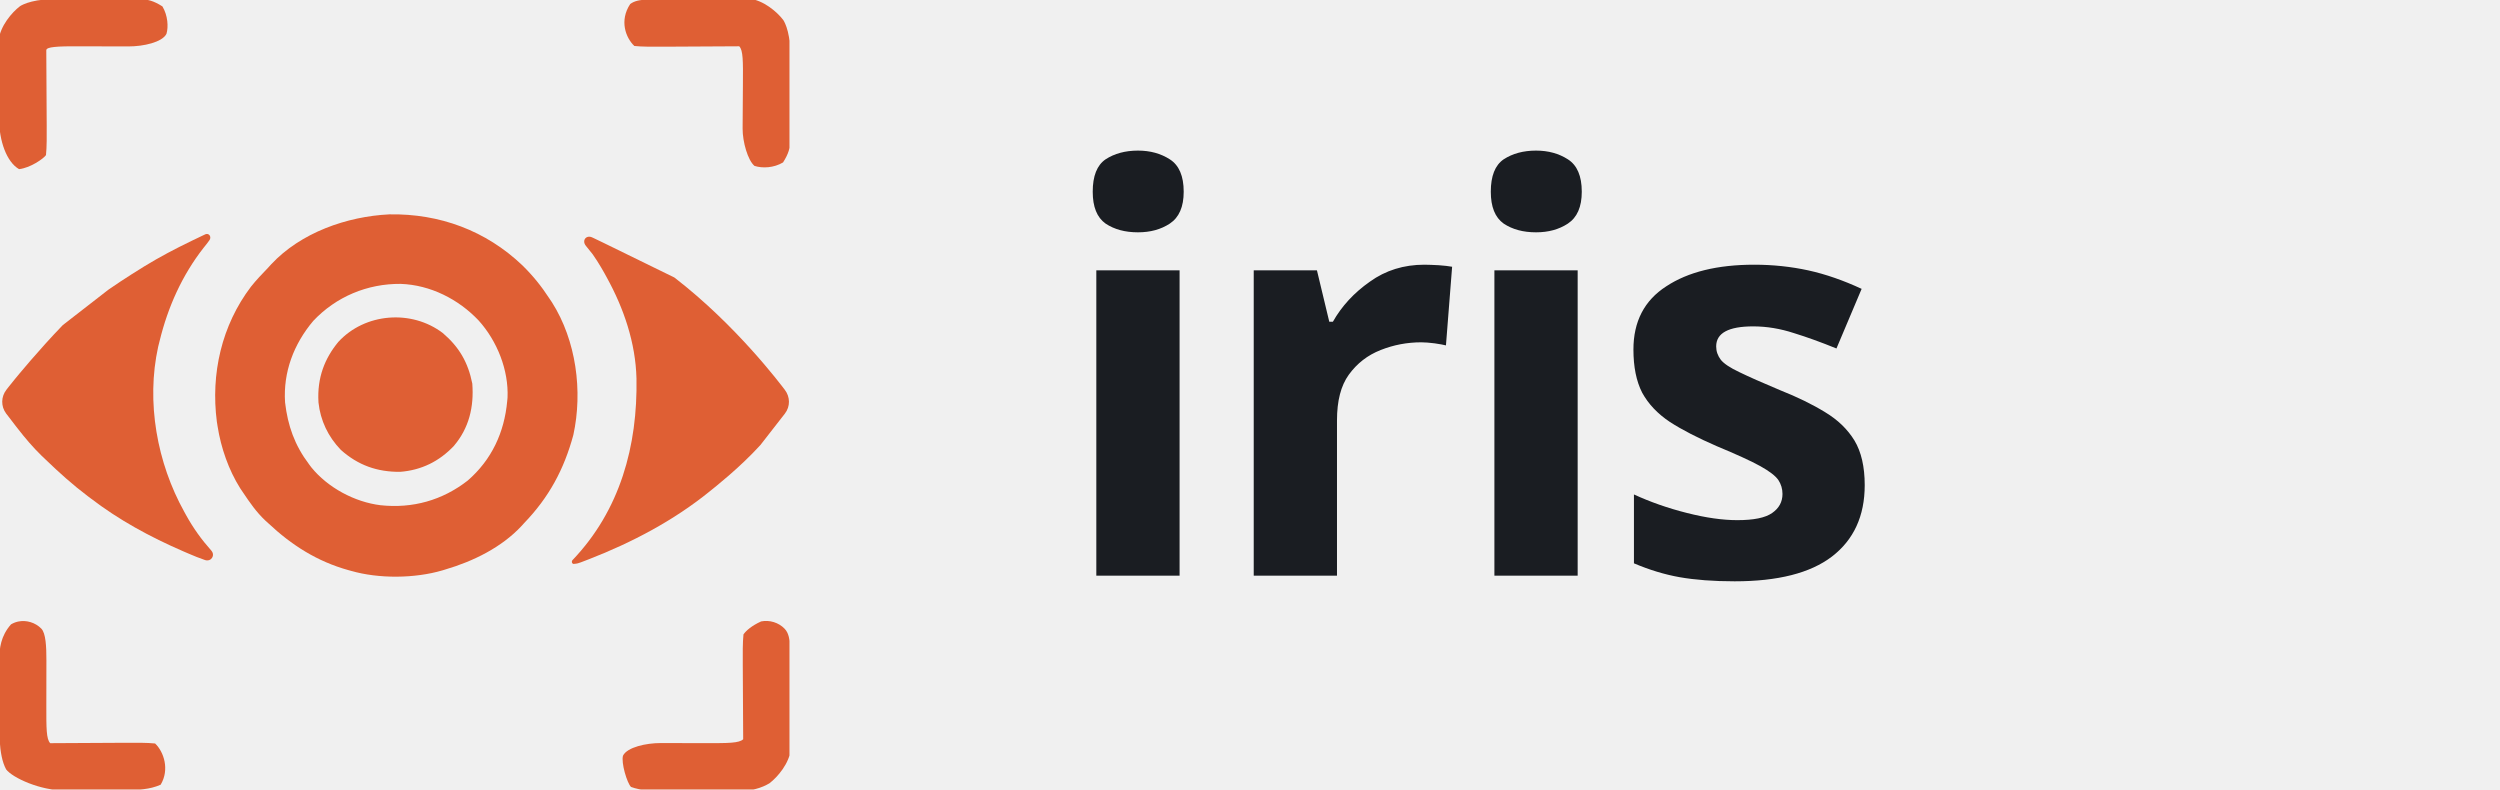
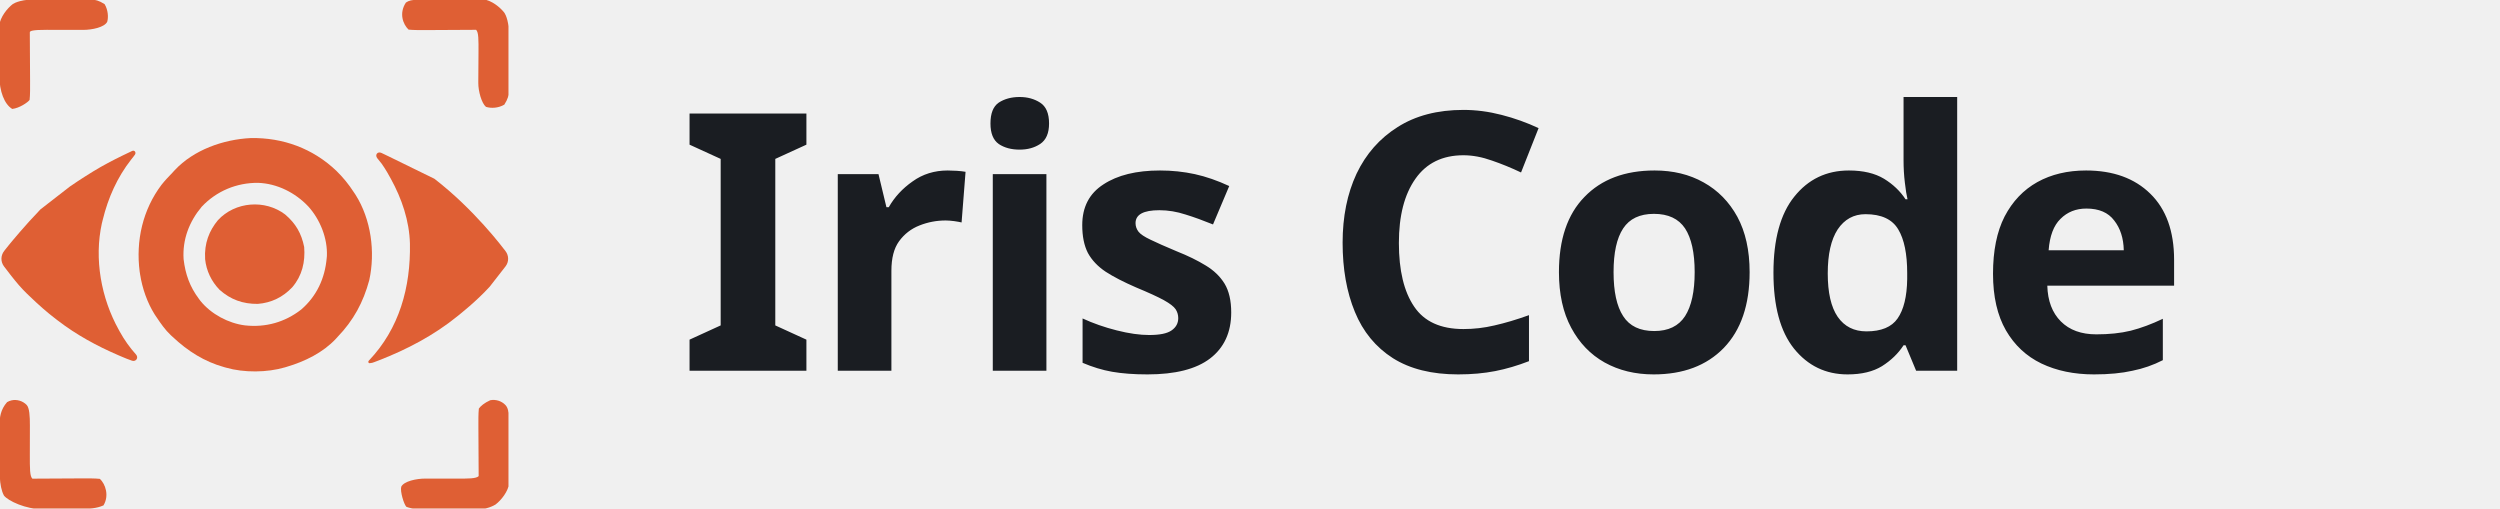
- <svg xmlns="http://www.w3.org/2000/svg" width="76" height="24" viewBox="0 0 76 24" fill="none">
+ <svg xmlns="http://www.w3.org/2000/svg" width="118" height="24" viewBox="0 0 118 24" fill="none">
  <svg x="0" y="0" width="24" height="24" viewBox="0 0 512 512" fill="none">
    <g clip-path="url(#a)">
      <path fill="#DF5F34" d="M338.74 172.047C345.51 178.677 351.169 185.647 356.305 193.592C356.871 194.435 357.438 195.278 358.021 196.146C373.676 220.891 378.032 253.65 371.838 282.071C365.788 304.415 356.031 322.543 339.891 339.279C339.112 340.144 339.112 340.144 338.317 341.025C325.366 354.986 306.862 364.032 288.827 369.327C288.201 369.518 287.576 369.71 286.931 369.907C268.983 375.2 245.682 375.412 227.733 370.238C227.108 370.066 226.482 369.895 225.838 369.719C205.693 364.106 189.076 353.525 173.933 339.279C173.317 338.723 172.701 338.166 172.067 337.593C166.291 332.172 161.901 325.801 157.52 319.247C156.945 318.396 156.37 317.545 155.778 316.669C148.236 304.677 143.303 290.41 141.106 276.452C140.874 274.98 140.874 274.98 140.637 273.478C136.602 242.473 143.724 211.009 162.761 185.925C166.224 181.563 170.07 177.565 173.933 173.561C174.898 172.495 174.898 172.495 175.882 171.409C195.091 150.839 224.911 140.375 252.51 139.02C285.067 138.457 315.153 149.55 338.74 172.047ZM203.113 208.161C190.516 223.148 183.591 241.284 184.875 260.973C186.64 276.103 191.111 288.743 200.377 301.036C201.103 302.014 201.103 302.014 201.845 303.01C212.537 316.251 230.002 325.6 246.824 327.658C267.526 329.873 286.86 324.492 303.303 311.678C318.887 298.195 327.115 280.382 328.949 260.062C329.015 259.378 329.081 258.693 329.148 257.988C329.977 240.026 322.375 221.118 310.484 207.934C297.401 194.036 279.03 184.754 259.814 184.107C238.262 183.92 217.928 192.422 203.113 208.161Z" />
      <path fill="#DF5F34" d="M133.213 151.927C135.614 150.973 137.321 153.633 135.851 155.757C134.692 157.434 133.397 159.019 132.047 160.688C118.13 178.451 108.882 199.134 103.547 221C103.227 222.276 102.907 223.552 102.578 224.867C94.672 260.752 101.847 300.229 119.547 332C119.895 332.636 120.243 333.273 120.601 333.928C125.289 342.431 130.6 349.857 137.066 357.098C139.79 360.284 136.871 364.534 132.901 363.189C129.331 361.979 125.832 360.554 122.234 359C120.52 358.264 120.52 358.264 118.771 357.513C97.294 348.197 77.166 337.286 58.547 323C58.029 322.611 57.511 322.221 56.977 321.82C47.236 314.49 38.318 306.457 29.547 298C28.679 297.174 27.812 296.347 26.918 295.496C21.306 290.041 16.349 284.175 11.547 278C10.821 277.073 10.821 277.073 10.081 276.127C8.533 274.138 7.006 272.134 5.484 270.125C4.995 269.494 4.505 268.864 4 268.214C0.514 263.532 0.602 257.293 4.203 252.699C4.762 251.983 5.166 251.466 5.581 250.933C6.886 249.275 8.212 247.635 9.547 246C10.859 244.387 25.13 226.968 40.73 210.834C58.547 197 60.298 195.635 70.35 187.835C80.713 180.668 91.547 174 93.744 172.646C103.575 166.641 113.675 161.325 124.047 156.312C125.687 155.518 127.359 154.707 130.453 153.238C131.364 152.806 132.275 152.373 133.213 151.927Z" />
      <path fill="#DF5F34" d="M379.922 159.363C377.235 155.999 380.119 152.174 384.035 153.963C384.3 154.084 384.567 154.208 384.836 154.336C386.357 155.058 387.91 155.795 391.172 157.375C392.847 158.185 394.555 159.012 437.352 179.97C477.647 211.022 506.312 249.355 508.969 252.79C512.503 257.384 512.586 263.61 509.052 268.205C507.297 270.438 505.652 272.568 493.151 288.614C479.626 303.462 463.547 316 460.352 318.605C437.01 337.558 409.879 351.833 381.922 362.688C380.132 363.39 379.21 363.752 376.695 364.699C375.234 365.253 374.482 365.538 371.938 365.736C370.814 365.487 370.5 364.042 371.312 363.227C402.196 330.886 413.564 289.116 412.779 245.385C412.182 222.321 404.604 200.079 393.547 180C391.836 176.805 388.364 170.561 384.38 164.926C379.922 159.363 379.922 159.363 379.922 159.363Z" />
      <path fill="#DF5F34" d="M287.145 215.972C297.816 225.099 303.547 235 306.297 248.749C307.456 263.812 304.224 277.627 294.297 289.249C284.832 299.247 273.282 304.924 259.547 305.999C244.702 306.149 232.192 301.732 221.066 291.78C212.869 283.322 207.785 272.738 206.547 260.999C205.557 244.826 210.708 232.301 219.391 221.761C236.714 202.912 266.889 200.59 287.145 215.972Z" />
      <path fill="#DF5F34" d="M493.606 403.018C499.063 401.901 505.065 403.754 508.898 407.796C511.692 410.742 512.136 415.055 512.195 419.116C512.237 422.437 512.267 424.863 512.307 429.714C512.327 432.235 512.36 436.645 512.403 445.465C512.456 452.729 512.506 456.361 512.567 460.761C512.607 469.56 512.663 474.562 512.851 485.762C511.987 494.946 504.375 503.912 498.998 507.999C497.286 509.101 489.506 513.245 481.012 512.559C472.452 512.496 467.347 512.5 463.797 512.501C456.696 512.466 447.607 512.44 443.061 512.453C436.047 512.452 427.512 512.439 420.492 512.404C416.07 512.381 412.464 511.515 409.242 510.365C406.655 507.835 402.709 494.542 404.035 490.075C406.752 484.544 419.205 481.885 428.385 481.902C433.013 481.906 441.131 481.92 457.618 481.951C472.148 481.975 479.413 481.993 481.978 479.414C481.843 455.269 481.772 442.857 481.714 430.874C481.659 424.171 481.638 416.22 482.178 411.394C483.963 408.909 487.561 405.749 493.606 403.018Z" />
      <path fill="#DF5F34" d="M11.735 403.107C17.098 401.952 23.006 403.759 26.814 407.708C29.69 410.691 30.112 419.245 30.096 428.386C30.088 437.073 30.067 445.191 30.047 457.618C30.023 472.148 30.005 479.413 32.584 481.979C48.68 481.873 65.004 481.807 81.123 481.715C87.827 481.66 95.778 481.638 100.604 482.179C106.248 487.562 110.097 499.064 104.202 508.898C96.942 512.137 89.561 512.238 82.284 512.308C70.943 512.385 59.269 512.457 42.438 512.607C26.236 512.852 8.086 504.375 3.998 498.999C-1.247 489.506 -0.498 472.452 -0.468 456.697C-0.443 447.607 -0.462 439.555 -0.441 427.513C-0.406 420.492 0.483 412.464 7.123 404.935C8.645 404.04 10.138 403.451 11.735 403.107Z" />
      <path fill="#DF5F34" d="M420.218-0.209C424.863-0.269 429.714-0.309 436.645-0.362C445.465-0.405 452.729-0.458 460.761-0.569C469.56-0.609 474.562-0.665 485.762-0.853C494.946 0.011 503.912 7.623 507.999 12.999C509.101 14.711 513.245 22.492 512.496 39.546C512.5 44.651 512.466 55.302 512.453 68.936C512.44 79.458 512.439 84.486 512.404 91.506C512.381 95.928 511.515 99.534 507.835 105.342C501.92 108.879 494.539 109.277 489.309 107.589C484.994 103.974 481.545 91.984 481.609 83.32C481.641 74.67 481.725 66.602 481.804 54.234C481.901 39.801 481.973 32.585 479.414 30.02C463.317 30.125 446.994 30.192 430.874 30.284C424.171 30.339 416.22 30.36 411.394 29.82C405.749 24.437 401.595 13.351 408.705 2.614C411.562 0.501 415.056-0.166 420.218-0.209Z" />
      <path fill="#DF5F34" d="M39.547-0.496C48.202-0.502 55.303-0.466 68.937-0.453C75.951-0.453 82.811-0.435 91.507-0.404C95.928-0.381 99.535 0.485 105.343 4.164C108.875 10.08 109.289 17.457 107.964 21.924C105.247 27.456 92.794 30.115 83.614 30.098C74.927 30.09 62.666 30.059 47.116 30.04C32.586 30.007 30.009 31.162 30.02 32.586C30.126 48.682 30.193 65.006 30.285 81.125C30.339 87.829 30.361 95.779 29.82 100.606C28.036 103.091 19.475 108.931 12.351 109.693C4.335 105.07-0.548 91.544-0.627 76.925C-0.653 57.299-0.725 42.323-0.876 26.203C0.059 17.001 7.624 8.087 13 4C14.712 2.899 22.493-1.245 39.547-0.496Z" />
    </g>
    <defs>
      <clipPath id="a">
        <rect width="512" height="512" fill="white" />
      </clipPath>
    </defs>
  </svg>
-   <text x="32" y="17.5" font-family="'IBM Plex Sans', ui-sans-serif, system-ui, sans-serif" font-size="17" font-weight="600" letter-spacing="-0.4" fill="#1A1D22">iris</text>
+   <text x="32" y="17.5" font-family="'IBM Plex Sans', ui-sans-serif, system-ui, sans-serif" font-size="17" font-weight="600" letter-spacing="-0.4" fill="#1A1D22">Iris Code</text>
</svg>
